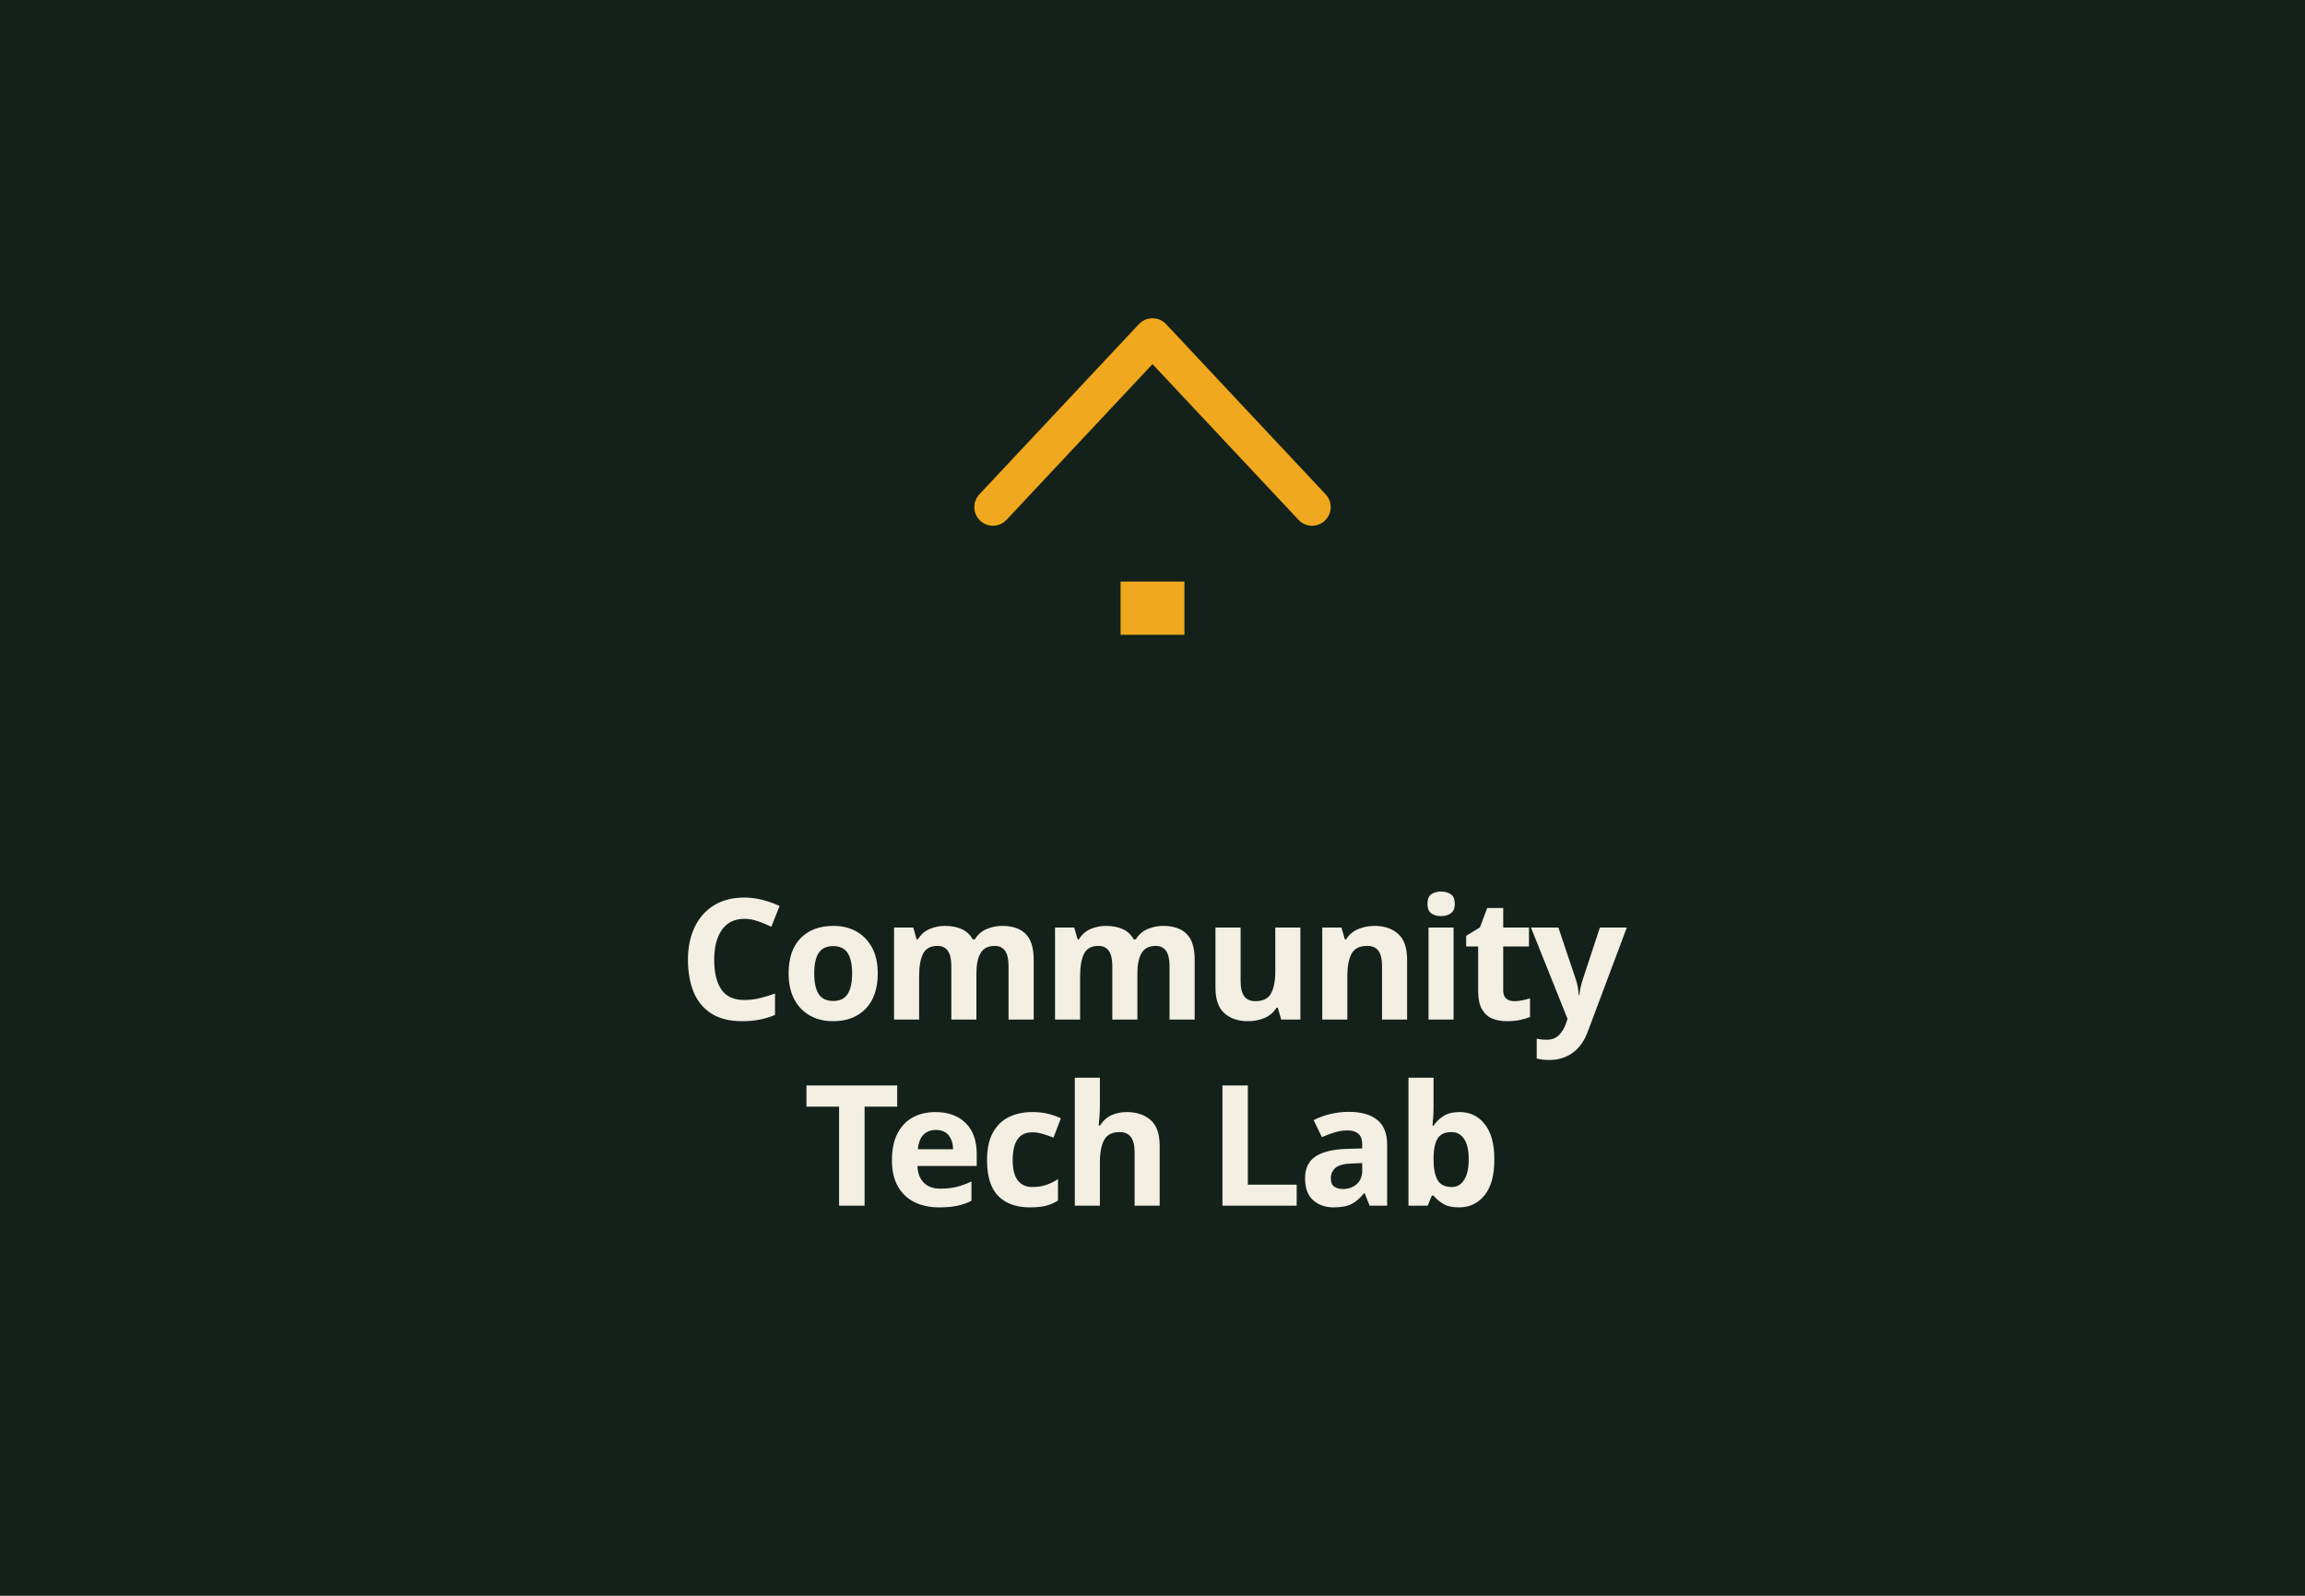
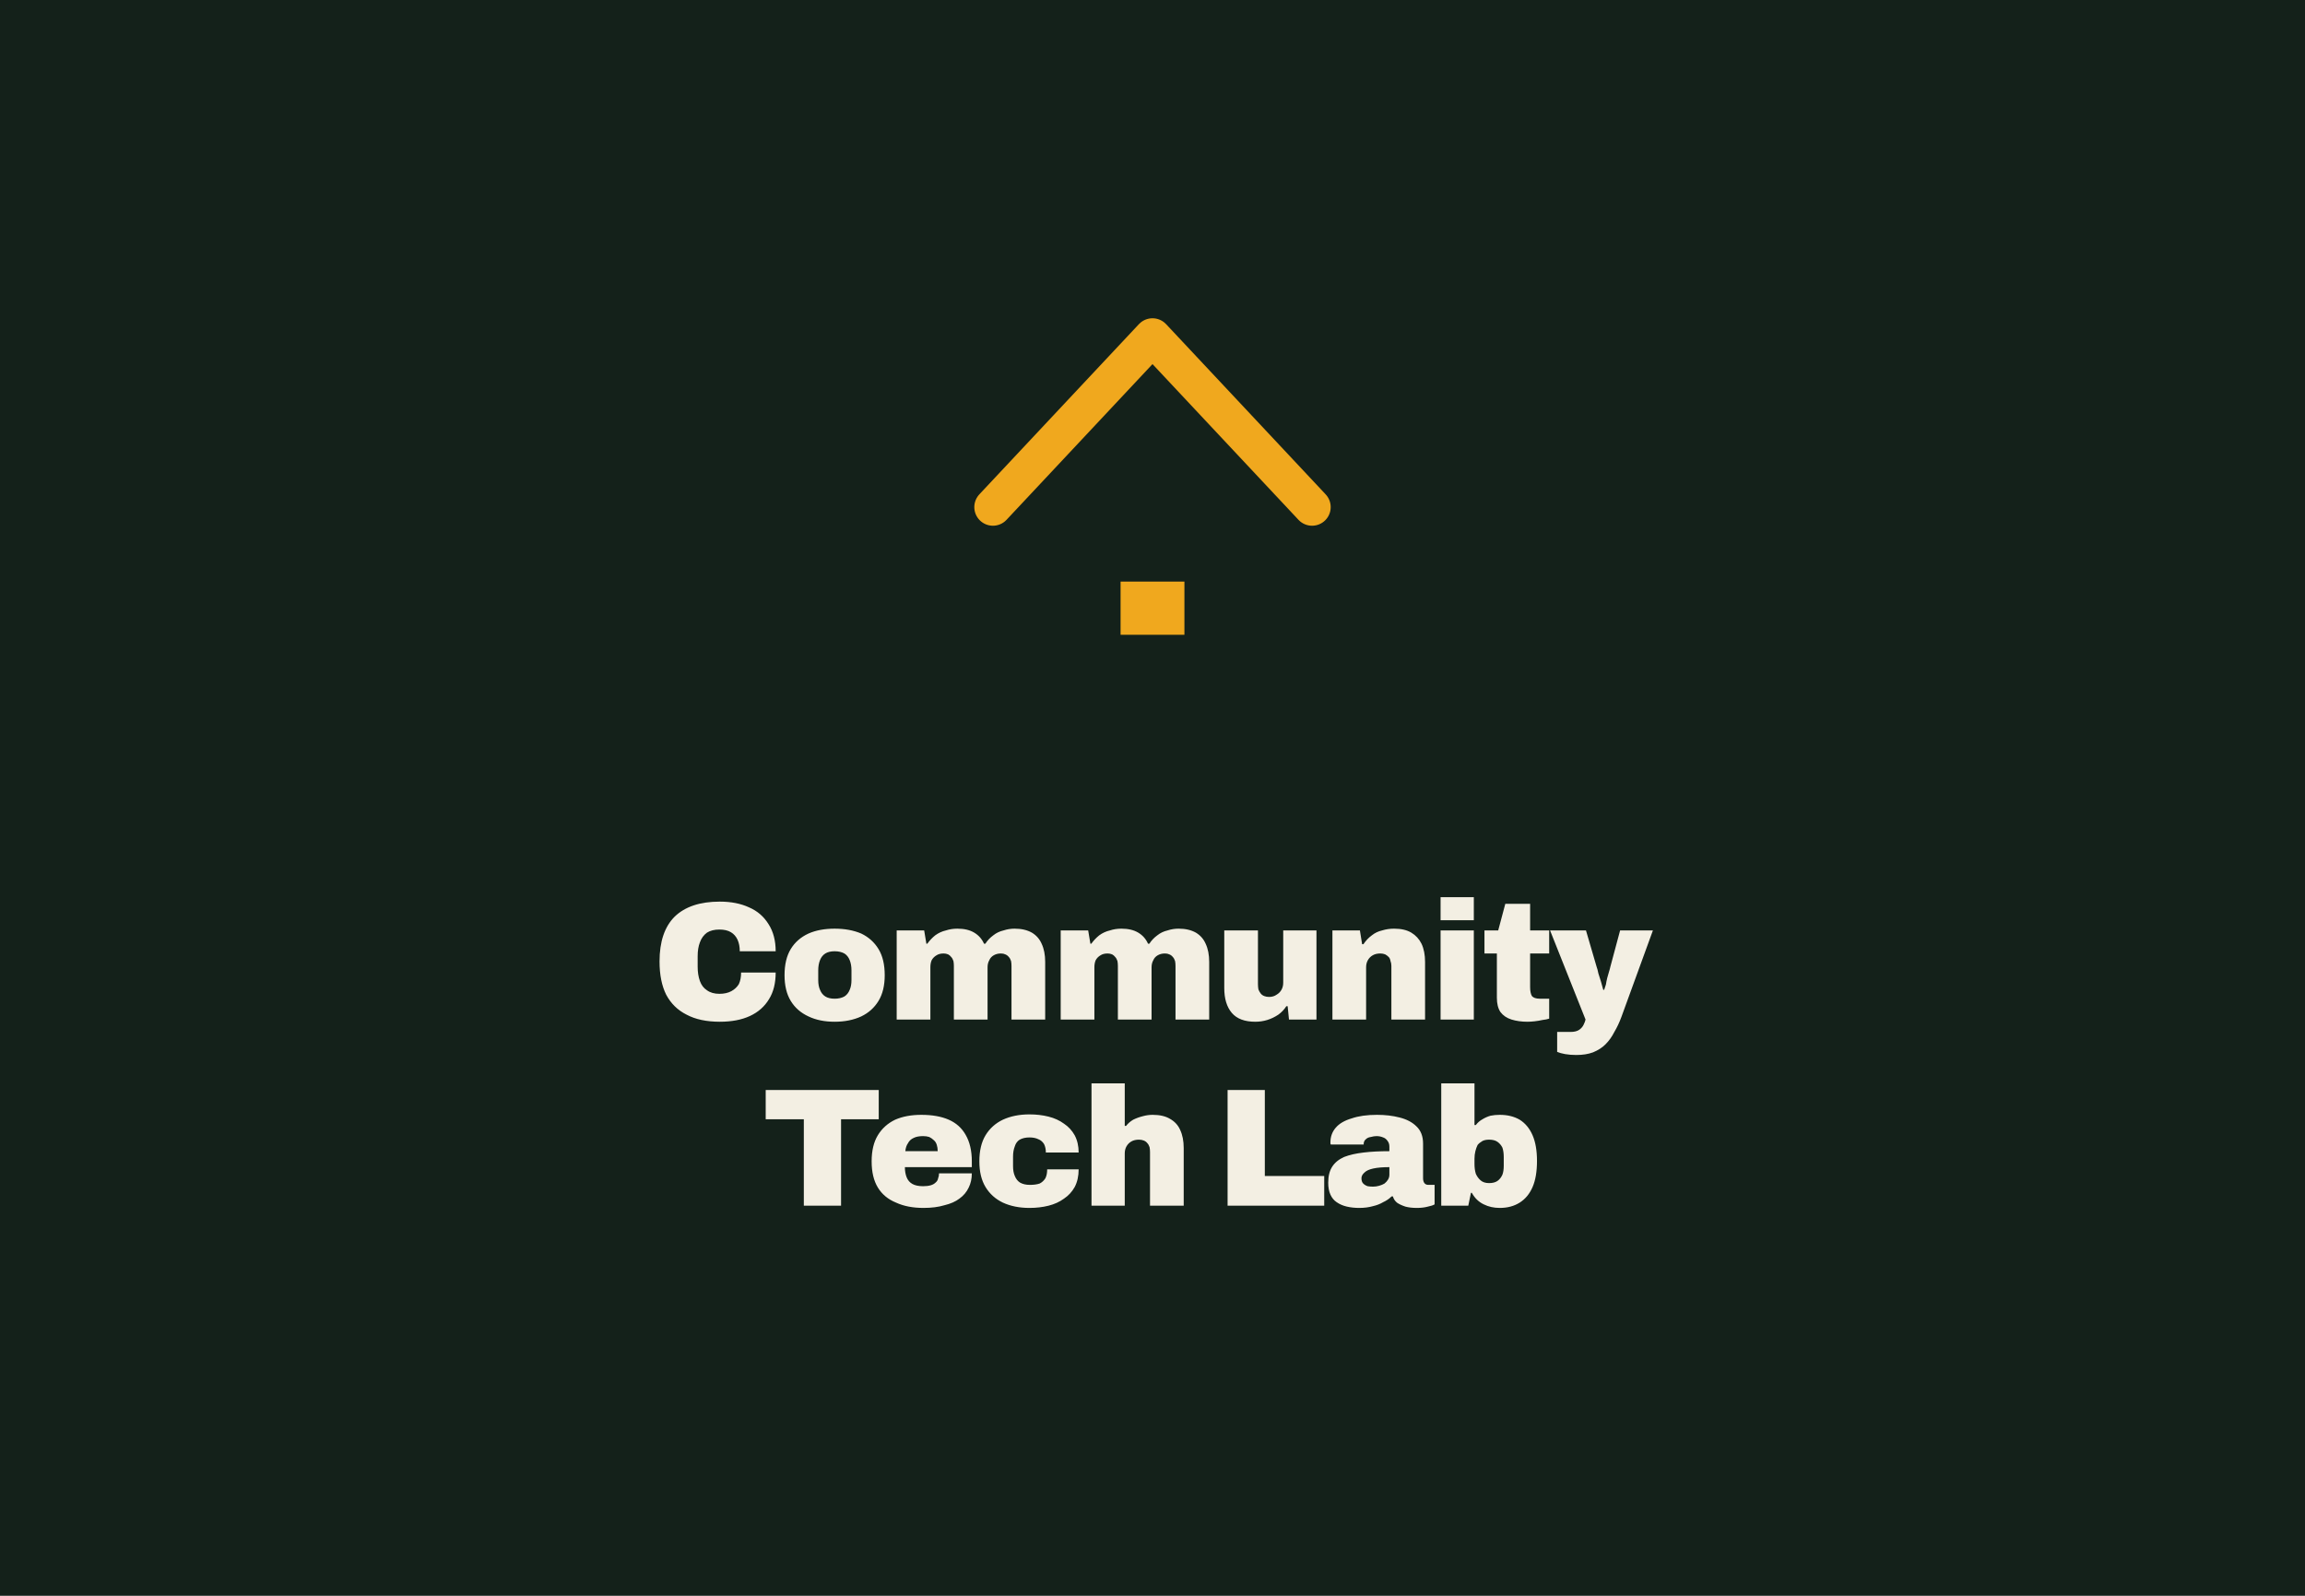
<svg xmlns="http://www.w3.org/2000/svg" width="520" height="360" viewBox="0 0 520 360">
  <rect width="520" height="360" fill="#14211A" />
  <g transform="translate(200,40)">
    <svg width="120" height="120" viewBox="0 0 100 100" fill="none" stroke="#F0A81E" stroke-width="7" stroke-linecap="round" stroke-linejoin="round">
      <polyline points="20,62 50,30 80,62" />
      <rect x="44" y="76" width="12" height="10" fill="#F0A81E" stroke="none" />
    </svg>
  </g>
-   <text x="260" y="230" font-family="Archivo, sans-serif" font-weight="900" font-size="38" letter-spacing="-1" text-anchor="middle" fill="#F3EFE3">Community</text>
-   <text x="260" y="272" font-family="Archivo, sans-serif" font-weight="900" font-size="38" letter-spacing="-1" text-anchor="middle" fill="#F3EFE3">Tech Lab</text>
+   <path transform="translate(147.09,230)" fill="#F3EFE3" d="M15.3 0.5Q10.8 0.5 7.8 -1.1Q4.8 -2.6 3.2 -5.6Q1.7 -8.6 1.7 -13.1Q1.7 -19.8 5.1 -23.2Q8.6 -26.6 15.3 -26.6Q19.1 -26.6 21.9 -25.3Q24.7 -24.1 26.3 -21.5Q27.9 -19.0 27.9 -15.4H19.8Q19.8 -16.9 19.3 -18.0Q18.8 -19.1 17.8 -19.7Q16.8 -20.3 15.2 -20.3Q13.5 -20.3 12.4 -19.6Q11.3 -18.8 10.8 -17.4Q10.3 -16.1 10.3 -14.3V-11.9Q10.3 -10.1 10.8 -8.7Q11.3 -7.3 12.4 -6.6Q13.5 -5.8 15.2 -5.8Q16.8 -5.8 17.9 -6.4Q19.0 -7.0 19.6 -8.0Q20.1 -9.1 20.1 -10.6H27.9Q27.9 -7.0 26.4 -4.6Q24.9 -2.1 22.1 -0.8Q19.3 0.5 15.3 0.5Z M41.2 0.5Q37.8 0.5 35.3 -0.7Q32.7 -1.9 31.3 -4.2Q29.9 -6.5 29.9 -10.0Q29.9 -13.6 31.3 -15.9Q32.7 -18.2 35.3 -19.4Q37.8 -20.5 41.2 -20.5Q44.6 -20.5 47.2 -19.4Q49.7 -18.2 51.1 -15.9Q52.5 -13.6 52.5 -10.0Q52.5 -6.5 51.1 -4.2Q49.7 -1.9 47.2 -0.7Q44.6 0.5 41.2 0.5ZM41.2 -4.7Q42.5 -4.7 43.4 -5.2Q44.2 -5.7 44.6 -6.7Q45.0 -7.6 45.0 -8.9V-11.1Q45.0 -12.4 44.6 -13.4Q44.2 -14.4 43.4 -14.9Q42.5 -15.4 41.2 -15.4Q39.9 -15.4 39.1 -14.9Q38.3 -14.4 37.9 -13.4Q37.5 -12.4 37.5 -11.1V-8.9Q37.5 -7.6 37.9 -6.7Q38.3 -5.7 39.1 -5.2Q39.9 -4.7 41.2 -4.7Z M55.2 0.0V-20.1H61.4L61.9 -17.1H62.1Q62.9 -18.2 63.9 -19.0Q65.0 -19.8 66.3 -20.1Q67.5 -20.5 68.9 -20.5Q71.2 -20.5 72.7 -19.6Q74.2 -18.7 74.9 -17.1H75.2Q75.9 -18.2 77.0 -19.0Q78.0 -19.8 79.3 -20.1Q80.5 -20.5 81.8 -20.5Q84.1 -20.5 85.7 -19.6Q87.2 -18.7 87.9 -17.1Q88.7 -15.4 88.7 -13.0V0.0H81.1V-12.1Q81.1 -12.7 81.0 -13.2Q80.8 -13.8 80.5 -14.1Q80.2 -14.5 79.7 -14.7Q79.3 -14.9 78.7 -14.9Q77.8 -14.9 77.1 -14.5Q76.4 -14.1 76.1 -13.4Q75.7 -12.7 75.7 -11.8V0.0H68.1V-12.1Q68.1 -12.7 68.0 -13.2Q67.8 -13.8 67.5 -14.1Q67.2 -14.5 66.8 -14.7Q66.3 -14.9 65.8 -14.9Q64.8 -14.9 64.2 -14.5Q63.5 -14.1 63.1 -13.4Q62.8 -12.7 62.8 -11.8V0.0Z M92.2 0.0V-20.1H98.4L98.9 -17.1H99.1Q99.9 -18.2 100.9 -19.0Q102.0 -19.8 103.3 -20.1Q104.5 -20.5 105.9 -20.5Q108.2 -20.5 109.7 -19.6Q111.2 -18.7 111.9 -17.1H112.2Q112.9 -18.2 114.0 -19.0Q115.0 -19.8 116.3 -20.1Q117.5 -20.5 118.8 -20.5Q121.1 -20.5 122.7 -19.6Q124.2 -18.7 124.9 -17.1Q125.7 -15.4 125.7 -13.0V0.0H118.1V-12.1Q118.1 -12.7 118.0 -13.2Q117.8 -13.8 117.5 -14.1Q117.2 -14.5 116.7 -14.7Q116.3 -14.9 115.7 -14.9Q114.8 -14.9 114.1 -14.5Q113.4 -14.1 113.1 -13.4Q112.7 -12.7 112.7 -11.8V0.0H105.1V-12.1Q105.1 -12.7 105.0 -13.2Q104.8 -13.8 104.5 -14.1Q104.2 -14.5 103.8 -14.7Q103.3 -14.9 102.8 -14.9Q101.8 -14.9 101.2 -14.5Q100.5 -14.1 100.1 -13.4Q99.8 -12.7 99.8 -11.8V0.0Z M136.1 0.5Q132.5 0.5 130.8 -1.5Q129.1 -3.5 129.1 -7.1V-20.1H136.7V-8.0Q136.7 -7.4 136.8 -6.8Q137.0 -6.3 137.3 -5.9Q137.6 -5.5 138.1 -5.3Q138.6 -5.1 139.2 -5.1Q140.2 -5.1 140.9 -5.6Q141.6 -6.0 142.0 -6.7Q142.4 -7.4 142.4 -8.3V-20.1H149.9V0.0H143.7L143.4 -3.0H143.1Q142.4 -1.9 141.3 -1.1Q140.1 -0.3 138.8 0.1Q137.5 0.5 136.1 0.5Z M153.5 0.0V-20.1H159.7L160.2 -17.0H160.5Q161.3 -18.2 162.4 -19.0Q163.4 -19.8 164.7 -20.1Q166.0 -20.5 167.4 -20.5Q169.8 -20.5 171.3 -19.6Q172.8 -18.7 173.6 -17.1Q174.4 -15.4 174.4 -13.0V0.0H166.8V-12.1Q166.8 -12.7 166.6 -13.2Q166.5 -13.8 166.2 -14.1Q165.8 -14.5 165.4 -14.7Q164.9 -14.9 164.3 -14.9Q163.3 -14.9 162.6 -14.5Q161.9 -14.1 161.5 -13.4Q161.1 -12.7 161.1 -11.8V0.0Z M177.9 -22.4V-27.6H185.4V-22.4ZM177.9 0.0V-20.1H185.4V0.0Z M197.5 0.5Q195.5 0.5 193.9 -0.0Q192.3 -0.5 191.4 -1.7Q190.6 -2.9 190.6 -4.9V-14.9H187.8V-20.1H190.9L192.5 -26.1H198.1V-20.1H202.4V-14.9H198.1V-7.3Q198.1 -6.0 198.5 -5.3Q199.0 -4.7 200.3 -4.7H202.4V-0.2Q201.8 -0.0 200.9 0.1Q200.0 0.3 199.1 0.4Q198.2 0.5 197.5 0.5Z M208.5 8.0Q207.2 8.0 206.0 7.8Q204.9 7.6 204.2 7.3V2.8H207.2Q208.5 2.8 209.2 2.3Q209.9 1.8 210.2 1.1Q210.5 0.5 210.6 0.0L202.6 -20.1H210.7L213.1 -11.9Q213.3 -11.4 213.5 -10.4Q213.8 -9.5 214.1 -8.5Q214.4 -7.5 214.6 -6.7H214.8Q215.0 -7.3 215.2 -7.9Q215.3 -8.6 215.5 -9.4Q215.7 -10.1 215.9 -10.8Q216.1 -11.4 216.2 -11.9L218.4 -20.1H225.8L218.7 -0.6Q218.0 1.3 217.1 2.8Q216.3 4.4 215.1 5.6Q214.0 6.7 212.3 7.4Q210.7 8.0 208.5 8.0Z" />
+   <path transform="translate(171.84,272)" fill="#F3EFE3" d="M9.5 0.0V-19.5H0.9V-26.1H26.4V-19.5H17.9V0.0Z M36.5 0.5Q32.9 0.5 30.3 -0.7Q27.6 -1.8 26.2 -4.1Q24.8 -6.4 24.8 -10.0Q24.8 -13.6 26.2 -15.9Q27.6 -18.2 30.1 -19.4Q32.6 -20.5 36.0 -20.5Q39.7 -20.5 42.2 -19.4Q44.7 -18.3 46.0 -16.0Q47.4 -13.6 47.4 -10.0V-8.7H32.3Q32.3 -7.4 32.7 -6.4Q33.1 -5.4 34.0 -4.9Q34.9 -4.4 36.4 -4.4Q37.4 -4.4 38.1 -4.6Q38.8 -4.8 39.2 -5.2Q39.7 -5.6 39.8 -6.2Q40.0 -6.7 40.0 -7.3H47.4Q47.4 -5.5 46.7 -4.1Q46.0 -2.6 44.6 -1.6Q43.3 -0.6 41.2 -0.1Q39.2 0.5 36.5 0.5ZM32.4 -12.3H39.7Q39.7 -13.1 39.5 -13.7Q39.3 -14.4 38.8 -14.8Q38.4 -15.2 37.8 -15.5Q37.2 -15.7 36.4 -15.7Q35.1 -15.7 34.3 -15.3Q33.4 -14.9 33.0 -14.1Q32.5 -13.4 32.4 -12.3Z M60.4 0.5Q57.0 0.5 54.4 -0.7Q51.9 -1.9 50.5 -4.2Q49.1 -6.5 49.1 -10.0Q49.1 -13.6 50.5 -15.9Q51.9 -18.2 54.4 -19.4Q57.0 -20.6 60.4 -20.6Q62.7 -20.6 64.7 -20.1Q66.7 -19.6 68.2 -18.5Q69.7 -17.5 70.6 -15.9Q71.5 -14.2 71.5 -12.0H64.1Q64.1 -13.1 63.7 -13.9Q63.2 -14.7 62.4 -15.0Q61.6 -15.4 60.4 -15.4Q59.1 -15.4 58.2 -14.9Q57.4 -14.4 57.1 -13.4Q56.7 -12.4 56.7 -11.1V-8.9Q56.7 -7.6 57.1 -6.7Q57.5 -5.7 58.3 -5.2Q59.2 -4.7 60.5 -4.7Q61.8 -4.7 62.7 -5.0Q63.5 -5.4 64.0 -6.2Q64.4 -7.0 64.4 -8.2H71.5Q71.5 -5.9 70.6 -4.2Q69.7 -2.6 68.2 -1.6Q66.7 -0.5 64.7 -0.0Q62.7 0.5 60.4 0.5Z M74.4 0.0V-27.6H81.9V-18.0H82.2Q82.8 -18.8 83.8 -19.4Q84.8 -19.9 86.0 -20.2Q87.1 -20.5 88.2 -20.5Q90.6 -20.5 92.1 -19.6Q93.7 -18.7 94.4 -17.1Q95.2 -15.4 95.2 -13.0V0.0H87.6V-12.1Q87.6 -12.7 87.5 -13.2Q87.3 -13.8 87.0 -14.1Q86.7 -14.5 86.2 -14.7Q85.7 -14.9 85.1 -14.9Q84.1 -14.9 83.4 -14.5Q82.7 -14.1 82.3 -13.4Q81.9 -12.7 81.9 -11.8V0.0Z M105.1 0.0V-26.1H113.5V-6.7H126.9V0.0Z M134.8 0.5Q133.3 0.5 132.0 0.2Q130.7 -0.1 129.7 -0.8Q128.8 -1.4 128.3 -2.5Q127.8 -3.6 127.8 -5.2Q127.8 -7.4 128.7 -8.8Q129.6 -10.2 131.4 -11.0Q133.2 -11.7 135.8 -12.0Q138.3 -12.3 141.6 -12.3V-13.3Q141.6 -14.1 141.2 -14.6Q140.8 -15.2 140.2 -15.4Q139.5 -15.7 138.7 -15.7Q138.1 -15.7 137.4 -15.5Q136.7 -15.4 136.3 -15.0Q135.8 -14.6 135.8 -13.9V-13.8H128.4Q128.3 -13.9 128.3 -14.1Q128.3 -14.2 128.3 -14.3Q128.3 -16.2 129.5 -17.6Q130.7 -19.0 133.1 -19.7Q135.4 -20.5 138.8 -20.5Q141.6 -20.5 143.9 -19.9Q146.3 -19.3 147.7 -17.9Q149.2 -16.5 149.2 -14.0V-6.2Q149.2 -5.5 149.5 -5.1Q149.8 -4.7 150.4 -4.7H151.8V-0.3Q151.3 -0.0 150.3 0.2Q149.2 0.5 147.8 0.5Q146.3 0.5 145.2 0.2Q144.0 -0.2 143.3 -0.7Q142.6 -1.3 142.4 -2.1H142.1Q141.3 -1.3 140.2 -0.8Q139.2 -0.2 137.9 0.1Q136.5 0.5 134.8 0.5ZM137.9 -4.3Q138.6 -4.3 139.3 -4.5Q140.0 -4.7 140.5 -5.0Q141.0 -5.4 141.3 -5.9Q141.6 -6.4 141.6 -7.0V-8.7Q139.4 -8.7 138.0 -8.4Q136.6 -8.1 136.0 -7.5Q135.3 -6.9 135.3 -6.2Q135.3 -5.4 135.7 -5.0Q136.1 -4.6 136.7 -4.4Q137.3 -4.3 137.9 -4.3Z M166.5 0.5Q164.5 0.5 162.9 -0.3Q161.2 -1.1 160.2 -2.9H160.0L159.4 0.0H153.3V-27.6H160.8V-18.2H161.1Q161.7 -19.0 162.6 -19.5Q163.4 -20.0 164.4 -20.3Q165.4 -20.5 166.5 -20.5Q169.1 -20.5 171.0 -19.4Q172.9 -18.2 173.9 -15.9Q174.9 -13.6 174.9 -10.1Q174.9 -6.5 173.9 -4.2Q172.9 -1.9 171.0 -0.7Q169.1 0.5 166.5 0.5ZM164.1 -5.1Q165.3 -5.1 166.0 -5.6Q166.7 -6.1 167.1 -7.0Q167.4 -7.8 167.4 -9.0V-11.0Q167.4 -12.2 167.1 -13.1Q166.7 -13.9 166.0 -14.4Q165.3 -14.9 164.1 -14.9Q163.2 -14.9 162.6 -14.6Q161.9 -14.2 161.5 -13.7Q161.2 -13.1 161.0 -12.3Q160.8 -11.5 160.8 -10.6V-9.4Q160.8 -8.2 161.1 -7.2Q161.5 -6.3 162.2 -5.7Q162.9 -5.1 164.1 -5.1Z" />
</svg>
